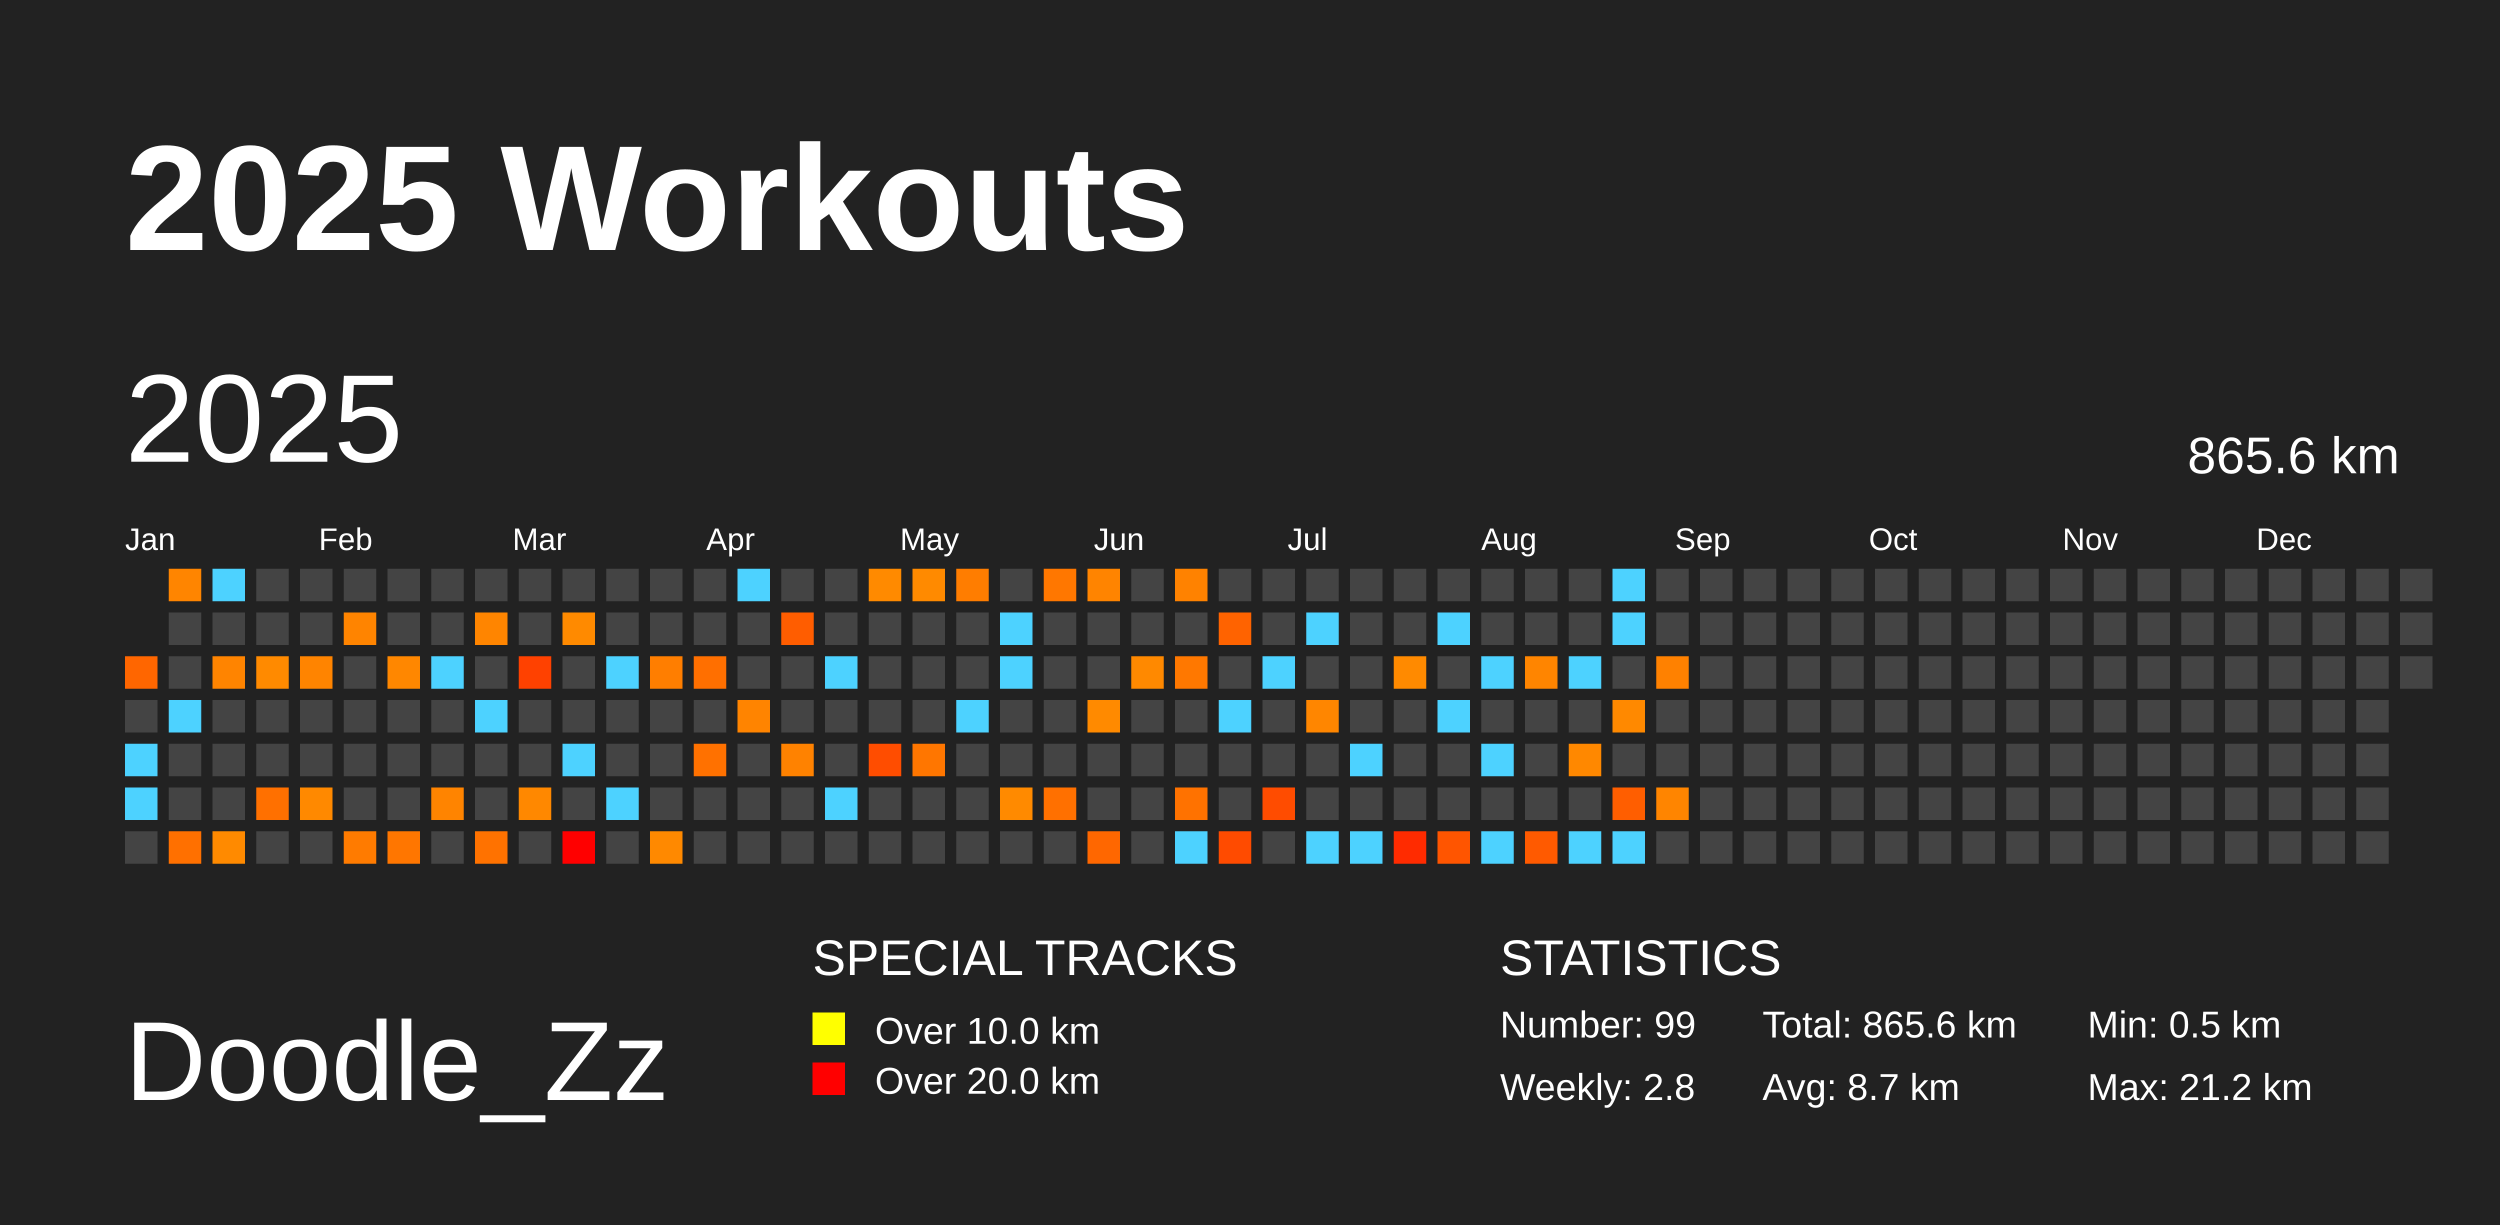
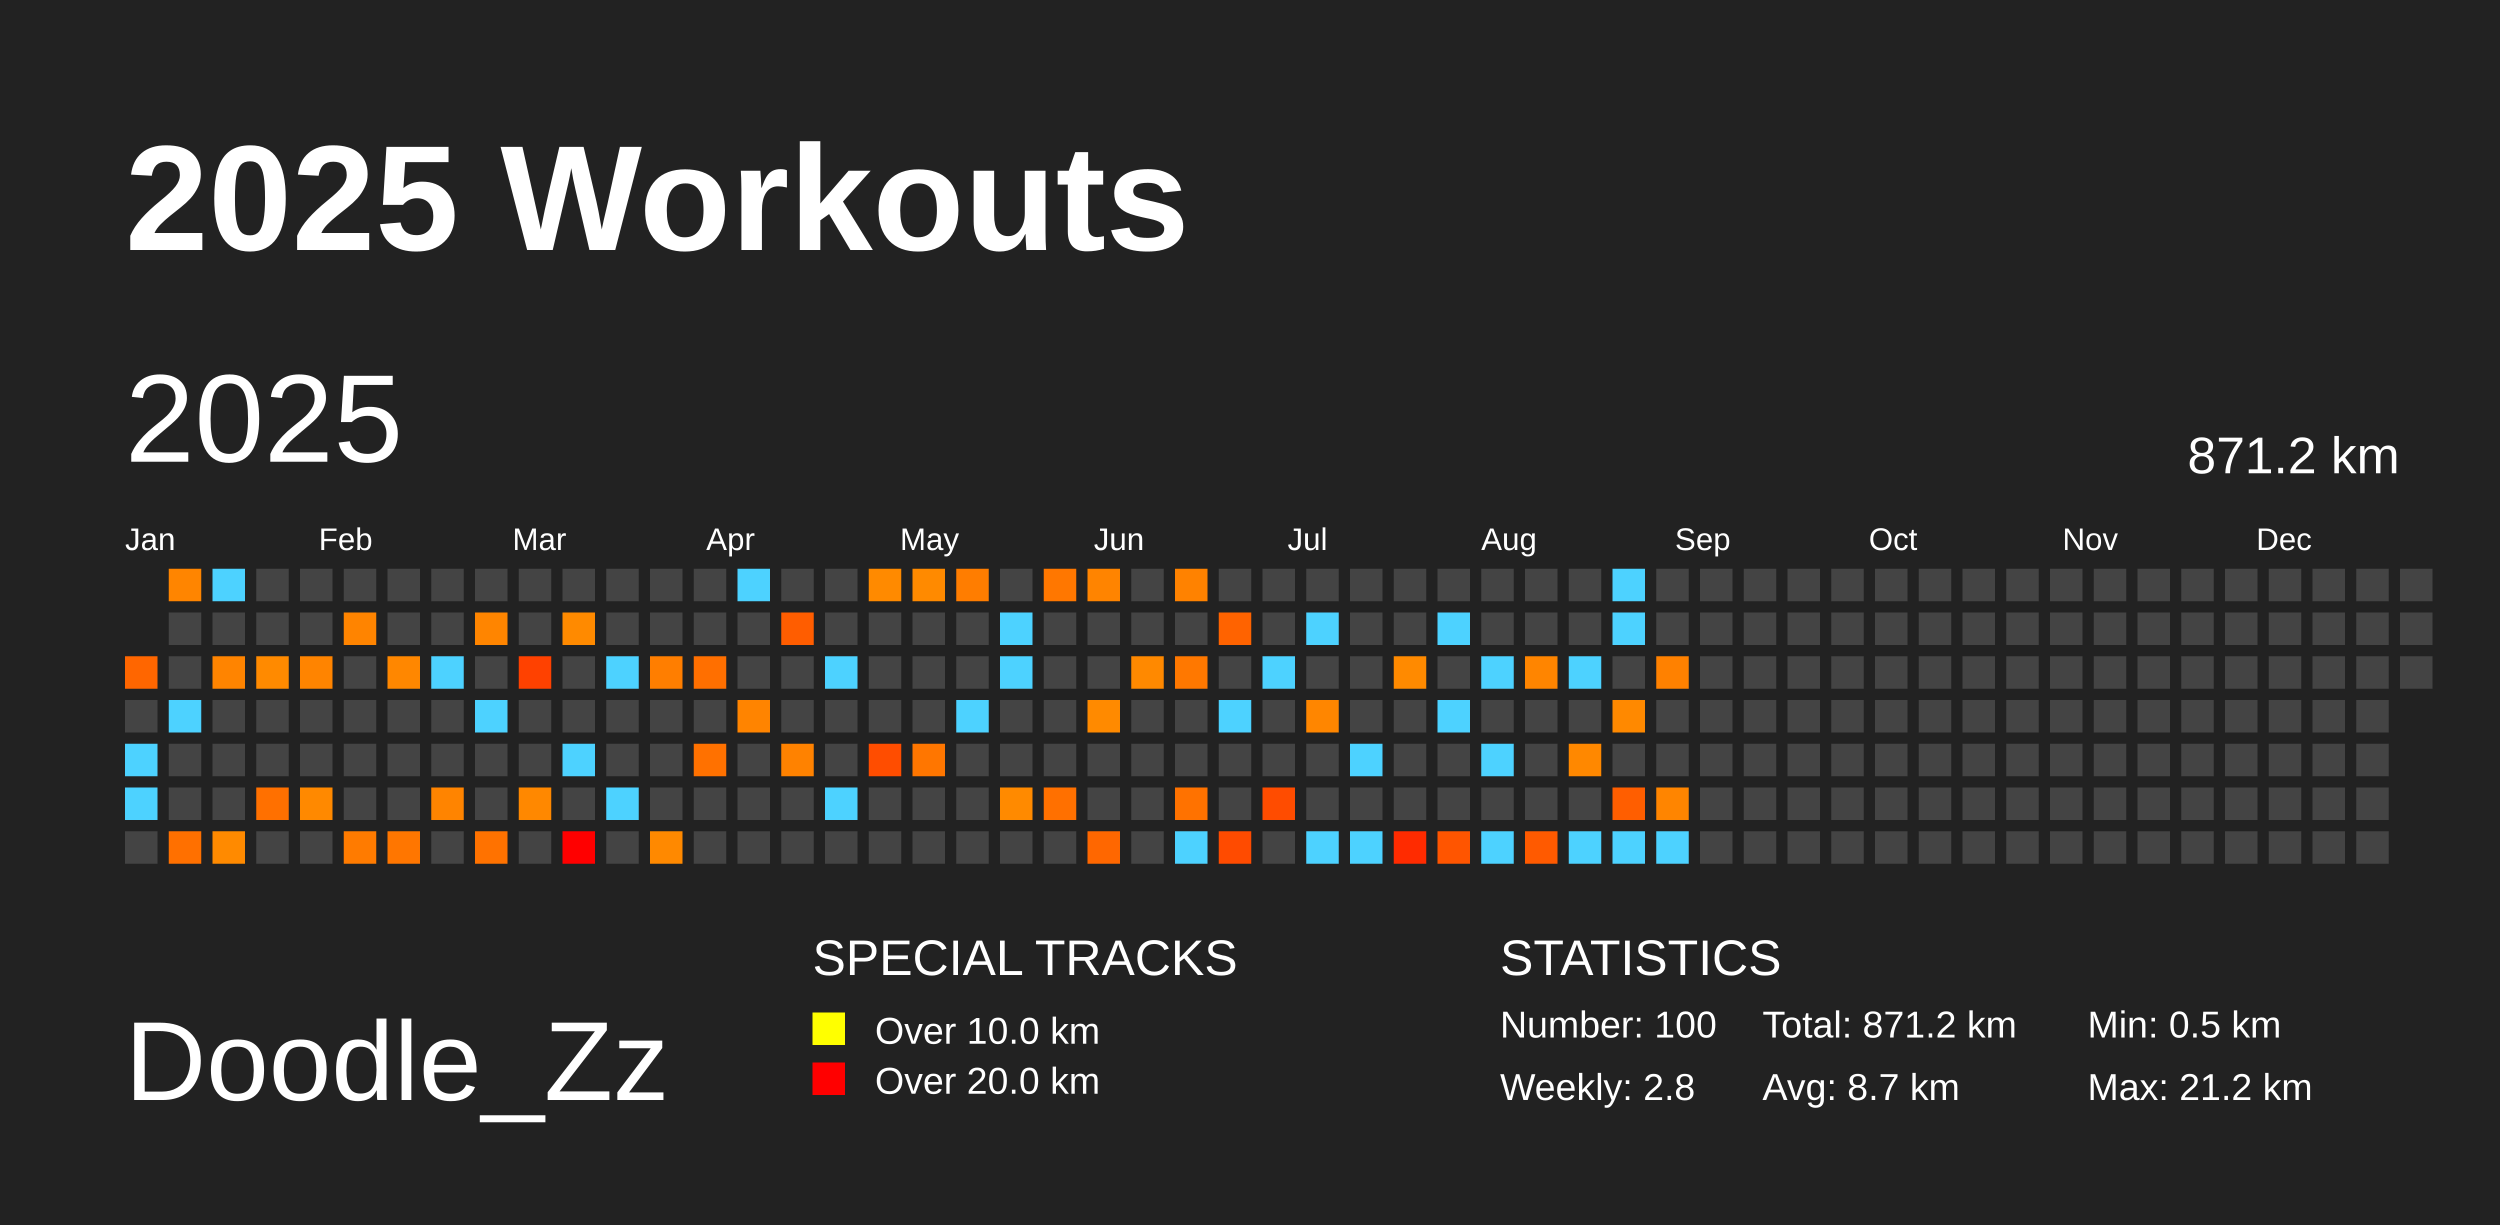
<svg xmlns="http://www.w3.org/2000/svg" baseProfile="full" height="98mm" version="1.1" viewBox="0,0,200,98" width="200mm">
  <defs />
  <rect fill="#222222" height="98" width="200" x="0" y="0" />
  <text fill="#FFFFFF" style="font-size:12px; font-family:Arial; font-weight:bold;" x="10" y="20">2025 Workouts</text>
  <text fill="#FFFFFF" style="font-size:9px; font-family:Arial" x="10" y="88">Doodle_Zz</text>
  <text fill="#FFFFFF" style="font-size:4px; font-family:Arial" x="65" y="78">SPECIAL TRACKS</text>
  <rect fill="yellow" height="2.6" width="2.6" x="65" y="81" />
  <text fill="#FFFFFF" style="font-size:3px; font-family:Arial" x="70" y="83.5">Over 10.0 km</text>
  <rect fill="red" height="2.6" width="2.6" x="65" y="85" />
  <text fill="#FFFFFF" style="font-size:3px; font-family:Arial" x="70" y="87.5">Over 20.0 km</text>
  <text fill="#FFFFFF" style="font-size:4px; font-family:Arial" x="120" y="78">STATISTICS</text>
-   <text fill="#FFFFFF" style="font-size:3px; font-family:Arial" x="120" y="83">Number: 99</text>
+   <text fill="#FFFFFF" style="font-size:3px; font-family:Arial" x="120" y="83">Number: 100</text>
  <text fill="#FFFFFF" style="font-size:3px; font-family:Arial" x="120" y="88">Weekly: 2.8</text>
-   <text fill="#FFFFFF" style="font-size:3px; font-family:Arial" x="141" y="83">Total: 865.6 km</text>
+   <text fill="#FFFFFF" style="font-size:3px; font-family:Arial" x="141" y="83">Total: 871.2 km</text>
  <text fill="#FFFFFF" style="font-size:3px; font-family:Arial" x="141" y="88">Avg: 8.7 km</text>
  <text fill="#FFFFFF" style="font-size:3px; font-family:Arial" x="167" y="83">Min: 0.5 km</text>
  <text fill="#FFFFFF" style="font-size:3px; font-family:Arial" x="167" y="88">Max: 21.2 km</text>
  <text dominant-baseline="hanging" fill="#FFFFFF" style="font-size:10.0px; font-family:Arial;" x="10" y="30">2025</text>
-   <text dominant-baseline="hanging" fill="#FFFFFF" style="font-size:4.125px; font-family:Arial;" x="175" y="35">865.6 km</text>
+   <text dominant-baseline="hanging" fill="#FFFFFF" style="font-size:4.125px; font-family:Arial;" x="175" y="35">871.2 km</text>
  <text fill="#FFFFFF" style="font-size:2.5px; font-family:Arial" x="10.0" y="44">Jan</text>
  <text fill="#FFFFFF" style="font-size:2.5px; font-family:Arial" x="25.5" y="44">Feb</text>
  <text fill="#FFFFFF" style="font-size:2.5px; font-family:Arial" x="41.0" y="44">Mar</text>
  <text fill="#FFFFFF" style="font-size:2.5px; font-family:Arial" x="56.5" y="44">Apr</text>
  <text fill="#FFFFFF" style="font-size:2.5px; font-family:Arial" x="72.0" y="44">May</text>
  <text fill="#FFFFFF" style="font-size:2.5px; font-family:Arial" x="87.5" y="44">Jun</text>
  <text fill="#FFFFFF" style="font-size:2.5px; font-family:Arial" x="103.0" y="44">Jul</text>
  <text fill="#FFFFFF" style="font-size:2.5px; font-family:Arial" x="118.5" y="44">Aug</text>
  <text fill="#FFFFFF" style="font-size:2.5px; font-family:Arial" x="134.0" y="44">Sep</text>
  <text fill="#FFFFFF" style="font-size:2.5px; font-family:Arial" x="149.5" y="44">Oct</text>
  <text fill="#FFFFFF" style="font-size:2.5px; font-family:Arial" x="165.0" y="44">Nov</text>
  <text fill="#FFFFFF" style="font-size:2.5px; font-family:Arial" x="180.5" y="44">Dec</text>
  <rect fill="#ff6600" height="2.6" width="2.6" x="10.0" y="52.5" />
  <rect fill="#444444" height="2.6" width="2.6" x="10.0" y="56.0" />
  <rect fill="#4dd2ff" height="2.6" width="2.6" x="10.0" y="59.5" />
  <rect fill="#4dd2ff" height="2.6" width="2.6" x="10.0" y="63.0" />
  <rect fill="#444444" height="2.6" width="2.6" x="10.0" y="66.5" />
  <rect fill="#ff8500" height="2.6" width="2.6" x="13.5" y="45.5" />
  <rect fill="#444444" height="2.6" width="2.6" x="13.5" y="49.0" />
  <rect fill="#444444" height="2.6" width="2.6" x="13.5" y="52.5" />
  <rect fill="#4dd2ff" height="2.6" width="2.6" x="13.5" y="56.0" />
  <rect fill="#444444" height="2.6" width="2.6" x="13.5" y="59.5" />
  <rect fill="#444444" height="2.6" width="2.6" x="13.5" y="63.0" />
  <rect fill="#ff7000" height="2.6" width="2.6" x="13.5" y="66.5" />
  <rect fill="#4dd2ff" height="2.6" width="2.6" x="17.0" y="45.5" />
  <rect fill="#444444" height="2.6" width="2.6" x="17.0" y="49.0" />
  <rect fill="#ff8400" height="2.6" width="2.6" x="17.0" y="52.5" />
  <rect fill="#444444" height="2.6" width="2.6" x="17.0" y="56.0" />
  <rect fill="#444444" height="2.6" width="2.6" x="17.0" y="59.5" />
  <rect fill="#444444" height="2.6" width="2.6" x="17.0" y="63.0" />
  <rect fill="#ff8a00" height="2.6" width="2.6" x="17.0" y="66.5" />
  <rect fill="#444444" height="2.6" width="2.6" x="20.5" y="45.5" />
  <rect fill="#444444" height="2.6" width="2.6" x="20.5" y="49.0" />
  <rect fill="#ff8a00" height="2.6" width="2.6" x="20.5" y="52.5" />
  <rect fill="#444444" height="2.6" width="2.6" x="20.5" y="56.0" />
  <rect fill="#444444" height="2.6" width="2.6" x="20.5" y="59.5" />
  <rect fill="#ff7000" height="2.6" width="2.6" x="20.5" y="63.0" />
  <rect fill="#444444" height="2.6" width="2.6" x="20.5" y="66.5" />
  <rect fill="#444444" height="2.6" width="2.6" x="24.0" y="45.5" />
  <rect fill="#444444" height="2.6" width="2.6" x="24.0" y="49.0" />
  <rect fill="#ff8400" height="2.6" width="2.6" x="24.0" y="52.5" />
  <rect fill="#444444" height="2.6" width="2.6" x="24.0" y="56.0" />
  <rect fill="#444444" height="2.6" width="2.6" x="24.0" y="59.5" />
  <rect fill="#ff8900" height="2.6" width="2.6" x="24.0" y="63.0" />
  <rect fill="#444444" height="2.6" width="2.6" x="24.0" y="66.5" />
  <rect fill="#444444" height="2.6" width="2.6" x="27.5" y="45.5" />
  <rect fill="#ff8400" height="2.6" width="2.6" x="27.5" y="49.0" />
  <rect fill="#444444" height="2.6" width="2.6" x="27.5" y="52.5" />
  <rect fill="#444444" height="2.6" width="2.6" x="27.5" y="56.0" />
  <rect fill="#444444" height="2.6" width="2.6" x="27.5" y="59.5" />
  <rect fill="#444444" height="2.6" width="2.6" x="27.5" y="63.0" />
  <rect fill="#ff7b00" height="2.6" width="2.6" x="27.5" y="66.5" />
  <rect fill="#444444" height="2.6" width="2.6" x="31.0" y="45.5" />
  <rect fill="#444444" height="2.6" width="2.6" x="31.0" y="49.0" />
  <rect fill="#ff8700" height="2.6" width="2.6" x="31.0" y="52.5" />
  <rect fill="#444444" height="2.6" width="2.6" x="31.0" y="56.0" />
  <rect fill="#444444" height="2.6" width="2.6" x="31.0" y="59.5" />
  <rect fill="#444444" height="2.6" width="2.6" x="31.0" y="63.0" />
  <rect fill="#ff7600" height="2.6" width="2.6" x="31.0" y="66.5" />
  <rect fill="#444444" height="2.6" width="2.6" x="34.5" y="45.5" />
  <rect fill="#444444" height="2.6" width="2.6" x="34.5" y="49.0" />
  <rect fill="#4dd2ff" height="2.6" width="2.6" x="34.5" y="52.5" />
  <rect fill="#444444" height="2.6" width="2.6" x="34.5" y="56.0" />
  <rect fill="#444444" height="2.6" width="2.6" x="34.5" y="59.5" />
  <rect fill="#ff8400" height="2.6" width="2.6" x="34.5" y="63.0" />
  <rect fill="#444444" height="2.6" width="2.6" x="34.5" y="66.5" />
  <rect fill="#444444" height="2.6" width="2.6" x="38.0" y="45.5" />
  <rect fill="#ff8500" height="2.6" width="2.6" x="38.0" y="49.0" />
  <rect fill="#444444" height="2.6" width="2.6" x="38.0" y="52.5" />
  <rect fill="#4dd2ff" height="2.6" width="2.6" x="38.0" y="56.0" />
  <rect fill="#444444" height="2.6" width="2.6" x="38.0" y="59.5" />
  <rect fill="#444444" height="2.6" width="2.6" x="38.0" y="63.0" />
  <rect fill="#ff7200" height="2.6" width="2.6" x="38.0" y="66.5" />
  <rect fill="#444444" height="2.6" width="2.6" x="41.5" y="45.5" />
  <rect fill="#444444" height="2.6" width="2.6" x="41.5" y="49.0" />
  <rect fill="#ff4100" height="2.6" width="2.6" x="41.5" y="52.5" />
  <rect fill="#444444" height="2.6" width="2.6" x="41.5" y="56.0" />
  <rect fill="#444444" height="2.6" width="2.6" x="41.5" y="59.5" />
  <rect fill="#ff8800" height="2.6" width="2.6" x="41.5" y="63.0" />
  <rect fill="#444444" height="2.6" width="2.6" x="41.5" y="66.5" />
  <rect fill="#444444" height="2.6" width="2.6" x="45.0" y="45.5" />
  <rect fill="#ff8a00" height="2.6" width="2.6" x="45.0" y="49.0" />
  <rect fill="#444444" height="2.6" width="2.6" x="45.0" y="52.5" />
  <rect fill="#444444" height="2.6" width="2.6" x="45.0" y="56.0" />
  <rect fill="#4dd2ff" height="2.6" width="2.6" x="45.0" y="59.5" />
  <rect fill="#444444" height="2.6" width="2.6" x="45.0" y="63.0" />
  <rect fill="red" height="2.6" width="2.6" x="45.0" y="66.5" />
  <rect fill="#444444" height="2.6" width="2.6" x="48.5" y="45.5" />
  <rect fill="#444444" height="2.6" width="2.6" x="48.5" y="49.0" />
  <rect fill="#4dd2ff" height="2.6" width="2.6" x="48.5" y="52.5" />
  <rect fill="#444444" height="2.6" width="2.6" x="48.5" y="56.0" />
  <rect fill="#444444" height="2.6" width="2.6" x="48.5" y="59.5" />
  <rect fill="#4dd2ff" height="2.6" width="2.6" x="48.5" y="63.0" />
  <rect fill="#444444" height="2.6" width="2.6" x="48.5" y="66.5" />
  <rect fill="#444444" height="2.6" width="2.6" x="52.0" y="45.5" />
  <rect fill="#444444" height="2.6" width="2.6" x="52.0" y="49.0" />
  <rect fill="#ff7e00" height="2.6" width="2.6" x="52.0" y="52.5" />
  <rect fill="#444444" height="2.6" width="2.6" x="52.0" y="56.0" />
  <rect fill="#444444" height="2.6" width="2.6" x="52.0" y="59.5" />
  <rect fill="#444444" height="2.6" width="2.6" x="52.0" y="63.0" />
  <rect fill="#ff8900" height="2.6" width="2.6" x="52.0" y="66.5" />
  <rect fill="#444444" height="2.6" width="2.6" x="55.5" y="45.5" />
  <rect fill="#444444" height="2.6" width="2.6" x="55.5" y="49.0" />
  <rect fill="#ff6f00" height="2.6" width="2.6" x="55.5" y="52.5" />
  <rect fill="#444444" height="2.6" width="2.6" x="55.5" y="56.0" />
  <rect fill="#ff7100" height="2.6" width="2.6" x="55.5" y="59.5" />
  <rect fill="#444444" height="2.6" width="2.6" x="55.5" y="63.0" />
  <rect fill="#444444" height="2.6" width="2.6" x="55.5" y="66.5" />
  <rect fill="#4dd2ff" height="2.6" width="2.6" x="59.0" y="45.5" />
  <rect fill="#444444" height="2.6" width="2.6" x="59.0" y="49.0" />
  <rect fill="#444444" height="2.6" width="2.6" x="59.0" y="52.5" />
  <rect fill="#ff8400" height="2.6" width="2.6" x="59.0" y="56.0" />
  <rect fill="#444444" height="2.6" width="2.6" x="59.0" y="59.5" />
  <rect fill="#444444" height="2.6" width="2.6" x="59.0" y="63.0" />
  <rect fill="#444444" height="2.6" width="2.6" x="59.0" y="66.5" />
  <rect fill="#444444" height="2.6" width="2.6" x="62.5" y="45.5" />
  <rect fill="#ff5d00" height="2.6" width="2.6" x="62.5" y="49.0" />
  <rect fill="#444444" height="2.6" width="2.6" x="62.5" y="52.5" />
  <rect fill="#444444" height="2.6" width="2.6" x="62.5" y="56.0" />
  <rect fill="#ff8200" height="2.6" width="2.6" x="62.5" y="59.5" />
  <rect fill="#444444" height="2.6" width="2.6" x="62.5" y="63.0" />
  <rect fill="#444444" height="2.6" width="2.6" x="62.5" y="66.5" />
  <rect fill="#444444" height="2.6" width="2.6" x="66.0" y="45.5" />
  <rect fill="#444444" height="2.6" width="2.6" x="66.0" y="49.0" />
  <rect fill="#4dd2ff" height="2.6" width="2.6" x="66.0" y="52.5" />
  <rect fill="#444444" height="2.6" width="2.6" x="66.0" y="56.0" />
  <rect fill="#444444" height="2.6" width="2.6" x="66.0" y="59.5" />
  <rect fill="#4dd2ff" height="2.6" width="2.6" x="66.0" y="63.0" />
  <rect fill="#444444" height="2.6" width="2.6" x="66.0" y="66.5" />
  <rect fill="#ff8a00" height="2.6" width="2.6" x="69.5" y="45.5" />
  <rect fill="#444444" height="2.6" width="2.6" x="69.5" y="49.0" />
  <rect fill="#444444" height="2.6" width="2.6" x="69.5" y="52.5" />
  <rect fill="#444444" height="2.6" width="2.6" x="69.5" y="56.0" />
  <rect fill="#ff4d00" height="2.6" width="2.6" x="69.5" y="59.5" />
  <rect fill="#444444" height="2.6" width="2.6" x="69.5" y="63.0" />
  <rect fill="#444444" height="2.6" width="2.6" x="69.5" y="66.5" />
  <rect fill="#ff8a00" height="2.6" width="2.6" x="73.0" y="45.5" />
  <rect fill="#444444" height="2.6" width="2.6" x="73.0" y="49.0" />
  <rect fill="#444444" height="2.6" width="2.6" x="73.0" y="52.5" />
  <rect fill="#444444" height="2.6" width="2.6" x="73.0" y="56.0" />
  <rect fill="#ff7600" height="2.6" width="2.6" x="73.0" y="59.5" />
  <rect fill="#444444" height="2.6" width="2.6" x="73.0" y="63.0" />
  <rect fill="#444444" height="2.6" width="2.6" x="73.0" y="66.5" />
  <rect fill="#ff7d00" height="2.6" width="2.6" x="76.5" y="45.5" />
  <rect fill="#444444" height="2.6" width="2.6" x="76.5" y="49.0" />
  <rect fill="#444444" height="2.6" width="2.6" x="76.5" y="52.5" />
  <rect fill="#4dd2ff" height="2.6" width="2.6" x="76.5" y="56.0" />
  <rect fill="#444444" height="2.6" width="2.6" x="76.5" y="59.5" />
  <rect fill="#444444" height="2.6" width="2.6" x="76.5" y="63.0" />
  <rect fill="#444444" height="2.6" width="2.6" x="76.5" y="66.5" />
  <rect fill="#444444" height="2.6" width="2.6" x="80.0" y="45.5" />
  <rect fill="#4dd2ff" height="2.6" width="2.6" x="80.0" y="49.0" />
  <rect fill="#4dd2ff" height="2.6" width="2.6" x="80.0" y="52.5" />
  <rect fill="#444444" height="2.6" width="2.6" x="80.0" y="56.0" />
  <rect fill="#444444" height="2.6" width="2.6" x="80.0" y="59.5" />
  <rect fill="#ff8a00" height="2.6" width="2.6" x="80.0" y="63.0" />
  <rect fill="#444444" height="2.6" width="2.6" x="80.0" y="66.5" />
  <rect fill="#ff7700" height="2.6" width="2.6" x="83.5" y="45.5" />
  <rect fill="#444444" height="2.6" width="2.6" x="83.5" y="49.0" />
  <rect fill="#444444" height="2.6" width="2.6" x="83.5" y="52.5" />
  <rect fill="#444444" height="2.6" width="2.6" x="83.5" y="56.0" />
  <rect fill="#444444" height="2.6" width="2.6" x="83.5" y="59.5" />
  <rect fill="#ff7000" height="2.6" width="2.6" x="83.5" y="63.0" />
  <rect fill="#444444" height="2.6" width="2.6" x="83.5" y="66.5" />
  <rect fill="#ff8400" height="2.6" width="2.6" x="87.0" y="45.5" />
  <rect fill="#444444" height="2.6" width="2.6" x="87.0" y="49.0" />
  <rect fill="#444444" height="2.6" width="2.6" x="87.0" y="52.5" />
  <rect fill="#ff8a00" height="2.6" width="2.6" x="87.0" y="56.0" />
  <rect fill="#444444" height="2.6" width="2.6" x="87.0" y="59.5" />
  <rect fill="#444444" height="2.6" width="2.6" x="87.0" y="63.0" />
  <rect fill="#ff6700" height="2.6" width="2.6" x="87.0" y="66.5" />
  <rect fill="#444444" height="2.6" width="2.6" x="90.5" y="45.5" />
  <rect fill="#444444" height="2.6" width="2.6" x="90.5" y="49.0" />
  <rect fill="#ff8900" height="2.6" width="2.6" x="90.5" y="52.5" />
  <rect fill="#444444" height="2.6" width="2.6" x="90.5" y="56.0" />
  <rect fill="#444444" height="2.6" width="2.6" x="90.5" y="59.5" />
  <rect fill="#444444" height="2.6" width="2.6" x="90.5" y="63.0" />
  <rect fill="#444444" height="2.6" width="2.6" x="90.5" y="66.5" />
  <rect fill="#ff8200" height="2.6" width="2.6" x="94.0" y="45.5" />
  <rect fill="#444444" height="2.6" width="2.6" x="94.0" y="49.0" />
  <rect fill="#ff7800" height="2.6" width="2.6" x="94.0" y="52.5" />
  <rect fill="#444444" height="2.6" width="2.6" x="94.0" y="56.0" />
  <rect fill="#444444" height="2.6" width="2.6" x="94.0" y="59.5" />
  <rect fill="#ff7200" height="2.6" width="2.6" x="94.0" y="63.0" />
  <rect fill="#4dd2ff" height="2.6" width="2.6" x="94.0" y="66.5" />
  <rect fill="#444444" height="2.6" width="2.6" x="97.5" y="45.5" />
  <rect fill="#ff6300" height="2.6" width="2.6" x="97.5" y="49.0" />
  <rect fill="#444444" height="2.6" width="2.6" x="97.5" y="52.5" />
  <rect fill="#4dd2ff" height="2.6" width="2.6" x="97.5" y="56.0" />
  <rect fill="#444444" height="2.6" width="2.6" x="97.5" y="59.5" />
  <rect fill="#444444" height="2.6" width="2.6" x="97.5" y="63.0" />
  <rect fill="#ff4b00" height="2.6" width="2.6" x="97.5" y="66.5" />
  <rect fill="#444444" height="2.6" width="2.6" x="101.0" y="45.5" />
  <rect fill="#444444" height="2.6" width="2.6" x="101.0" y="49.0" />
  <rect fill="#4dd2ff" height="2.6" width="2.6" x="101.0" y="52.5" />
  <rect fill="#444444" height="2.6" width="2.6" x="101.0" y="56.0" />
  <rect fill="#444444" height="2.6" width="2.6" x="101.0" y="59.5" />
  <rect fill="#ff4c00" height="2.6" width="2.6" x="101.0" y="63.0" />
  <rect fill="#444444" height="2.6" width="2.6" x="101.0" y="66.5" />
  <rect fill="#444444" height="2.6" width="2.6" x="104.5" y="45.5" />
  <rect fill="#4dd2ff" height="2.6" width="2.6" x="104.5" y="49.0" />
  <rect fill="#444444" height="2.6" width="2.6" x="104.5" y="52.5" />
  <rect fill="#ff8600" height="2.6" width="2.6" x="104.5" y="56.0" />
  <rect fill="#444444" height="2.6" width="2.6" x="104.5" y="59.5" />
  <rect fill="#444444" height="2.6" width="2.6" x="104.5" y="63.0" />
  <rect fill="#4dd2ff" height="2.6" width="2.6" x="104.5" y="66.5" />
  <rect fill="#444444" height="2.6" width="2.6" x="108.0" y="45.5" />
  <rect fill="#444444" height="2.6" width="2.6" x="108.0" y="49.0" />
  <rect fill="#444444" height="2.6" width="2.6" x="108.0" y="52.5" />
  <rect fill="#444444" height="2.6" width="2.6" x="108.0" y="56.0" />
  <rect fill="#4dd2ff" height="2.6" width="2.6" x="108.0" y="59.5" />
  <rect fill="#444444" height="2.6" width="2.6" x="108.0" y="63.0" />
  <rect fill="#4dd2ff" height="2.6" width="2.6" x="108.0" y="66.5" />
  <rect fill="#444444" height="2.6" width="2.6" x="111.5" y="45.5" />
  <rect fill="#444444" height="2.6" width="2.6" x="111.5" y="49.0" />
  <rect fill="#ff8a00" height="2.6" width="2.6" x="111.5" y="52.5" />
  <rect fill="#444444" height="2.6" width="2.6" x="111.5" y="56.0" />
  <rect fill="#444444" height="2.6" width="2.6" x="111.5" y="59.5" />
  <rect fill="#444444" height="2.6" width="2.6" x="111.5" y="63.0" />
  <rect fill="#ff2b00" height="2.6" width="2.6" x="111.5" y="66.5" />
  <rect fill="#444444" height="2.6" width="2.6" x="115.0" y="45.5" />
  <rect fill="#4dd2ff" height="2.6" width="2.6" x="115.0" y="49.0" />
  <rect fill="#444444" height="2.6" width="2.6" x="115.0" y="52.5" />
  <rect fill="#4dd2ff" height="2.6" width="2.6" x="115.0" y="56.0" />
  <rect fill="#444444" height="2.6" width="2.6" x="115.0" y="59.5" />
  <rect fill="#444444" height="2.6" width="2.6" x="115.0" y="63.0" />
  <rect fill="#ff5500" height="2.6" width="2.6" x="115.0" y="66.5" />
  <rect fill="#444444" height="2.6" width="2.6" x="118.5" y="45.5" />
  <rect fill="#444444" height="2.6" width="2.6" x="118.5" y="49.0" />
  <rect fill="#4dd2ff" height="2.6" width="2.6" x="118.5" y="52.5" />
  <rect fill="#444444" height="2.6" width="2.6" x="118.5" y="56.0" />
  <rect fill="#4dd2ff" height="2.6" width="2.6" x="118.5" y="59.5" />
  <rect fill="#444444" height="2.6" width="2.6" x="118.5" y="63.0" />
  <rect fill="#4dd2ff" height="2.6" width="2.6" x="118.5" y="66.5" />
  <rect fill="#444444" height="2.6" width="2.6" x="122.0" y="45.5" />
  <rect fill="#444444" height="2.6" width="2.6" x="122.0" y="49.0" />
  <rect fill="#ff8500" height="2.6" width="2.6" x="122.0" y="52.5" />
  <rect fill="#444444" height="2.6" width="2.6" x="122.0" y="56.0" />
  <rect fill="#444444" height="2.6" width="2.6" x="122.0" y="59.5" />
  <rect fill="#444444" height="2.6" width="2.6" x="122.0" y="63.0" />
  <rect fill="#ff5a00" height="2.6" width="2.6" x="122.0" y="66.5" />
  <rect fill="#444444" height="2.6" width="2.6" x="125.5" y="45.5" />
  <rect fill="#444444" height="2.6" width="2.6" x="125.5" y="49.0" />
  <rect fill="#4dd2ff" height="2.6" width="2.6" x="125.5" y="52.5" />
  <rect fill="#444444" height="2.6" width="2.6" x="125.5" y="56.0" />
  <rect fill="#ff8800" height="2.6" width="2.6" x="125.5" y="59.5" />
  <rect fill="#444444" height="2.6" width="2.6" x="125.5" y="63.0" />
  <rect fill="#4dd2ff" height="2.6" width="2.6" x="125.5" y="66.5" />
  <rect fill="#4dd2ff" height="2.6" width="2.6" x="129.0" y="45.5" />
  <rect fill="#4dd2ff" height="2.6" width="2.6" x="129.0" y="49.0" />
  <rect fill="#444444" height="2.6" width="2.6" x="129.0" y="52.5" />
  <rect fill="#ff8900" height="2.6" width="2.6" x="129.0" y="56.0" />
  <rect fill="#444444" height="2.6" width="2.6" x="129.0" y="59.5" />
  <rect fill="#ff5e00" height="2.6" width="2.6" x="129.0" y="63.0" />
  <rect fill="#4dd2ff" height="2.6" width="2.6" x="129.0" y="66.5" />
  <rect fill="#444444" height="2.6" width="2.6" x="132.5" y="45.5" />
  <rect fill="#444444" height="2.6" width="2.6" x="132.5" y="49.0" />
  <rect fill="#ff8100" height="2.6" width="2.6" x="132.5" y="52.5" />
  <rect fill="#444444" height="2.6" width="2.6" x="132.5" y="56.0" />
  <rect fill="#444444" height="2.6" width="2.6" x="132.5" y="59.5" />
  <rect fill="#ff8500" height="2.6" width="2.6" x="132.5" y="63.0" />
-   <rect fill="#444444" height="2.6" width="2.6" x="132.5" y="66.5" />
+   <rect fill="#4dd2ff" height="2.6" width="2.6" x="132.5" y="66.5" />
  <rect fill="#444444" height="2.6" width="2.6" x="136.0" y="45.5" />
  <rect fill="#444444" height="2.6" width="2.6" x="136.0" y="49.0" />
  <rect fill="#444444" height="2.6" width="2.6" x="136.0" y="52.5" />
  <rect fill="#444444" height="2.6" width="2.6" x="136.0" y="56.0" />
  <rect fill="#444444" height="2.6" width="2.6" x="136.0" y="59.5" />
  <rect fill="#444444" height="2.6" width="2.6" x="136.0" y="63.0" />
  <rect fill="#444444" height="2.6" width="2.6" x="136.0" y="66.5" />
  <rect fill="#444444" height="2.6" width="2.6" x="139.5" y="45.5" />
  <rect fill="#444444" height="2.6" width="2.6" x="139.5" y="49.0" />
  <rect fill="#444444" height="2.6" width="2.6" x="139.5" y="52.5" />
  <rect fill="#444444" height="2.6" width="2.6" x="139.5" y="56.0" />
  <rect fill="#444444" height="2.6" width="2.6" x="139.5" y="59.5" />
  <rect fill="#444444" height="2.6" width="2.6" x="139.5" y="63.0" />
  <rect fill="#444444" height="2.6" width="2.6" x="139.5" y="66.5" />
  <rect fill="#444444" height="2.6" width="2.6" x="143.0" y="45.5" />
  <rect fill="#444444" height="2.6" width="2.6" x="143.0" y="49.0" />
  <rect fill="#444444" height="2.6" width="2.6" x="143.0" y="52.5" />
  <rect fill="#444444" height="2.6" width="2.6" x="143.0" y="56.0" />
  <rect fill="#444444" height="2.6" width="2.6" x="143.0" y="59.5" />
  <rect fill="#444444" height="2.6" width="2.6" x="143.0" y="63.0" />
  <rect fill="#444444" height="2.6" width="2.6" x="143.0" y="66.5" />
  <rect fill="#444444" height="2.6" width="2.6" x="146.5" y="45.5" />
  <rect fill="#444444" height="2.6" width="2.6" x="146.5" y="49.0" />
  <rect fill="#444444" height="2.6" width="2.6" x="146.5" y="52.5" />
  <rect fill="#444444" height="2.6" width="2.6" x="146.5" y="56.0" />
  <rect fill="#444444" height="2.6" width="2.6" x="146.5" y="59.5" />
  <rect fill="#444444" height="2.6" width="2.6" x="146.5" y="63.0" />
  <rect fill="#444444" height="2.6" width="2.6" x="146.5" y="66.5" />
  <rect fill="#444444" height="2.6" width="2.6" x="150.0" y="45.5" />
  <rect fill="#444444" height="2.6" width="2.6" x="150.0" y="49.0" />
  <rect fill="#444444" height="2.6" width="2.6" x="150.0" y="52.5" />
  <rect fill="#444444" height="2.6" width="2.6" x="150.0" y="56.0" />
  <rect fill="#444444" height="2.6" width="2.6" x="150.0" y="59.5" />
  <rect fill="#444444" height="2.6" width="2.6" x="150.0" y="63.0" />
  <rect fill="#444444" height="2.6" width="2.6" x="150.0" y="66.5" />
  <rect fill="#444444" height="2.6" width="2.6" x="153.5" y="45.5" />
  <rect fill="#444444" height="2.6" width="2.6" x="153.5" y="49.0" />
  <rect fill="#444444" height="2.6" width="2.6" x="153.5" y="52.5" />
  <rect fill="#444444" height="2.6" width="2.6" x="153.5" y="56.0" />
  <rect fill="#444444" height="2.6" width="2.6" x="153.5" y="59.5" />
  <rect fill="#444444" height="2.6" width="2.6" x="153.5" y="63.0" />
  <rect fill="#444444" height="2.6" width="2.6" x="153.5" y="66.5" />
  <rect fill="#444444" height="2.6" width="2.6" x="157.0" y="45.5" />
  <rect fill="#444444" height="2.6" width="2.6" x="157.0" y="49.0" />
  <rect fill="#444444" height="2.6" width="2.6" x="157.0" y="52.5" />
  <rect fill="#444444" height="2.6" width="2.6" x="157.0" y="56.0" />
  <rect fill="#444444" height="2.6" width="2.6" x="157.0" y="59.5" />
  <rect fill="#444444" height="2.6" width="2.6" x="157.0" y="63.0" />
  <rect fill="#444444" height="2.6" width="2.6" x="157.0" y="66.5" />
  <rect fill="#444444" height="2.6" width="2.6" x="160.5" y="45.5" />
  <rect fill="#444444" height="2.6" width="2.6" x="160.5" y="49.0" />
  <rect fill="#444444" height="2.6" width="2.6" x="160.5" y="52.5" />
  <rect fill="#444444" height="2.6" width="2.6" x="160.5" y="56.0" />
  <rect fill="#444444" height="2.6" width="2.6" x="160.5" y="59.5" />
  <rect fill="#444444" height="2.6" width="2.6" x="160.5" y="63.0" />
  <rect fill="#444444" height="2.6" width="2.6" x="160.5" y="66.5" />
  <rect fill="#444444" height="2.6" width="2.6" x="164.0" y="45.5" />
  <rect fill="#444444" height="2.6" width="2.6" x="164.0" y="49.0" />
  <rect fill="#444444" height="2.6" width="2.6" x="164.0" y="52.5" />
  <rect fill="#444444" height="2.6" width="2.6" x="164.0" y="56.0" />
  <rect fill="#444444" height="2.6" width="2.6" x="164.0" y="59.5" />
  <rect fill="#444444" height="2.6" width="2.6" x="164.0" y="63.0" />
  <rect fill="#444444" height="2.6" width="2.6" x="164.0" y="66.5" />
  <rect fill="#444444" height="2.6" width="2.6" x="167.5" y="45.5" />
  <rect fill="#444444" height="2.6" width="2.6" x="167.5" y="49.0" />
  <rect fill="#444444" height="2.6" width="2.6" x="167.5" y="52.5" />
  <rect fill="#444444" height="2.6" width="2.6" x="167.5" y="56.0" />
  <rect fill="#444444" height="2.6" width="2.6" x="167.5" y="59.5" />
  <rect fill="#444444" height="2.6" width="2.6" x="167.5" y="63.0" />
  <rect fill="#444444" height="2.6" width="2.6" x="167.5" y="66.5" />
  <rect fill="#444444" height="2.6" width="2.6" x="171.0" y="45.5" />
  <rect fill="#444444" height="2.6" width="2.6" x="171.0" y="49.0" />
  <rect fill="#444444" height="2.6" width="2.6" x="171.0" y="52.5" />
  <rect fill="#444444" height="2.6" width="2.6" x="171.0" y="56.0" />
  <rect fill="#444444" height="2.6" width="2.6" x="171.0" y="59.5" />
  <rect fill="#444444" height="2.6" width="2.6" x="171.0" y="63.0" />
  <rect fill="#444444" height="2.6" width="2.6" x="171.0" y="66.5" />
  <rect fill="#444444" height="2.6" width="2.6" x="174.5" y="45.5" />
  <rect fill="#444444" height="2.6" width="2.6" x="174.5" y="49.0" />
  <rect fill="#444444" height="2.6" width="2.6" x="174.5" y="52.5" />
  <rect fill="#444444" height="2.6" width="2.6" x="174.5" y="56.0" />
  <rect fill="#444444" height="2.6" width="2.6" x="174.5" y="59.5" />
  <rect fill="#444444" height="2.6" width="2.6" x="174.5" y="63.0" />
  <rect fill="#444444" height="2.6" width="2.6" x="174.5" y="66.5" />
  <rect fill="#444444" height="2.6" width="2.6" x="178.0" y="45.5" />
  <rect fill="#444444" height="2.6" width="2.6" x="178.0" y="49.0" />
  <rect fill="#444444" height="2.6" width="2.6" x="178.0" y="52.5" />
  <rect fill="#444444" height="2.6" width="2.6" x="178.0" y="56.0" />
  <rect fill="#444444" height="2.6" width="2.6" x="178.0" y="59.5" />
  <rect fill="#444444" height="2.6" width="2.6" x="178.0" y="63.0" />
  <rect fill="#444444" height="2.6" width="2.6" x="178.0" y="66.5" />
  <rect fill="#444444" height="2.6" width="2.6" x="181.5" y="45.5" />
  <rect fill="#444444" height="2.6" width="2.6" x="181.5" y="49.0" />
  <rect fill="#444444" height="2.6" width="2.6" x="181.5" y="52.5" />
  <rect fill="#444444" height="2.6" width="2.6" x="181.5" y="56.0" />
  <rect fill="#444444" height="2.6" width="2.6" x="181.5" y="59.5" />
  <rect fill="#444444" height="2.6" width="2.6" x="181.5" y="63.0" />
  <rect fill="#444444" height="2.6" width="2.6" x="181.5" y="66.5" />
  <rect fill="#444444" height="2.6" width="2.6" x="185.0" y="45.5" />
  <rect fill="#444444" height="2.6" width="2.6" x="185.0" y="49.0" />
  <rect fill="#444444" height="2.6" width="2.6" x="185.0" y="52.5" />
  <rect fill="#444444" height="2.6" width="2.6" x="185.0" y="56.0" />
  <rect fill="#444444" height="2.6" width="2.6" x="185.0" y="59.5" />
  <rect fill="#444444" height="2.6" width="2.6" x="185.0" y="63.0" />
  <rect fill="#444444" height="2.6" width="2.6" x="185.0" y="66.5" />
  <rect fill="#444444" height="2.6" width="2.6" x="188.5" y="45.5" />
  <rect fill="#444444" height="2.6" width="2.6" x="188.5" y="49.0" />
  <rect fill="#444444" height="2.6" width="2.6" x="188.5" y="52.5" />
  <rect fill="#444444" height="2.6" width="2.6" x="188.5" y="56.0" />
  <rect fill="#444444" height="2.6" width="2.6" x="188.5" y="59.5" />
  <rect fill="#444444" height="2.6" width="2.6" x="188.5" y="63.0" />
  <rect fill="#444444" height="2.6" width="2.6" x="188.5" y="66.5" />
  <rect fill="#444444" height="2.6" width="2.6" x="192.0" y="45.5" />
  <rect fill="#444444" height="2.6" width="2.6" x="192.0" y="49.0" />
  <rect fill="#444444" height="2.6" width="2.6" x="192.0" y="52.5" />
</svg>
